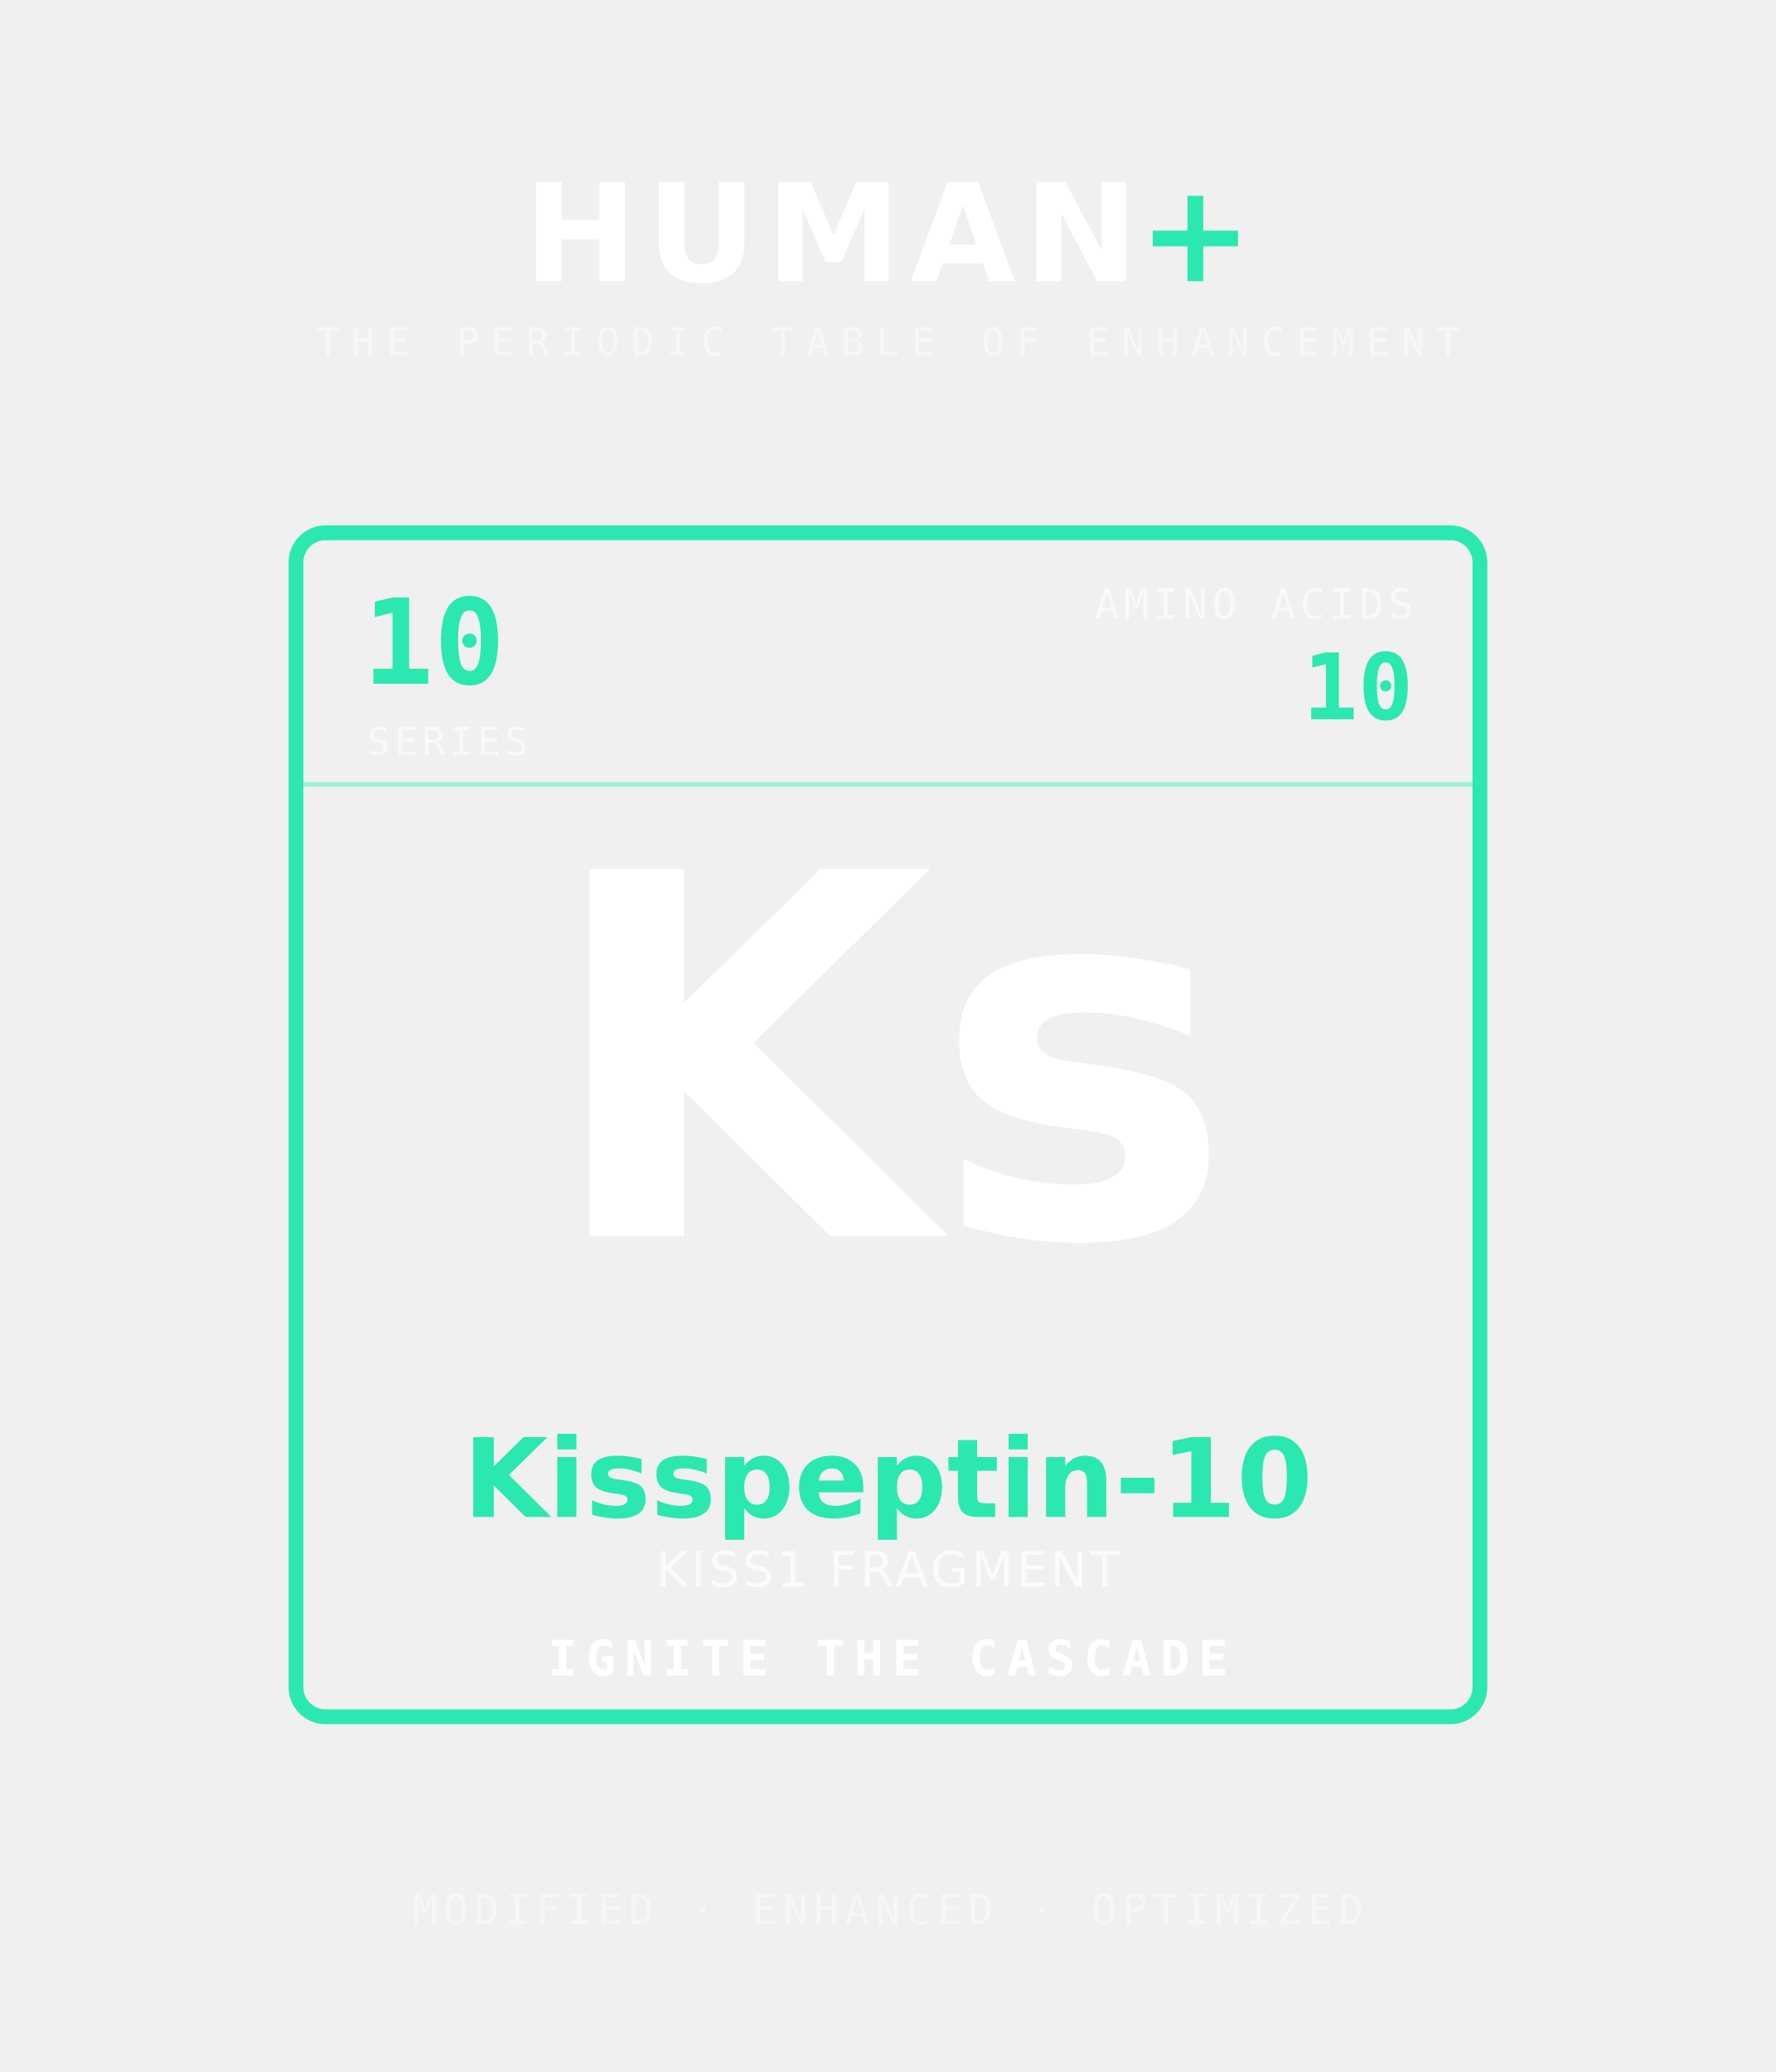
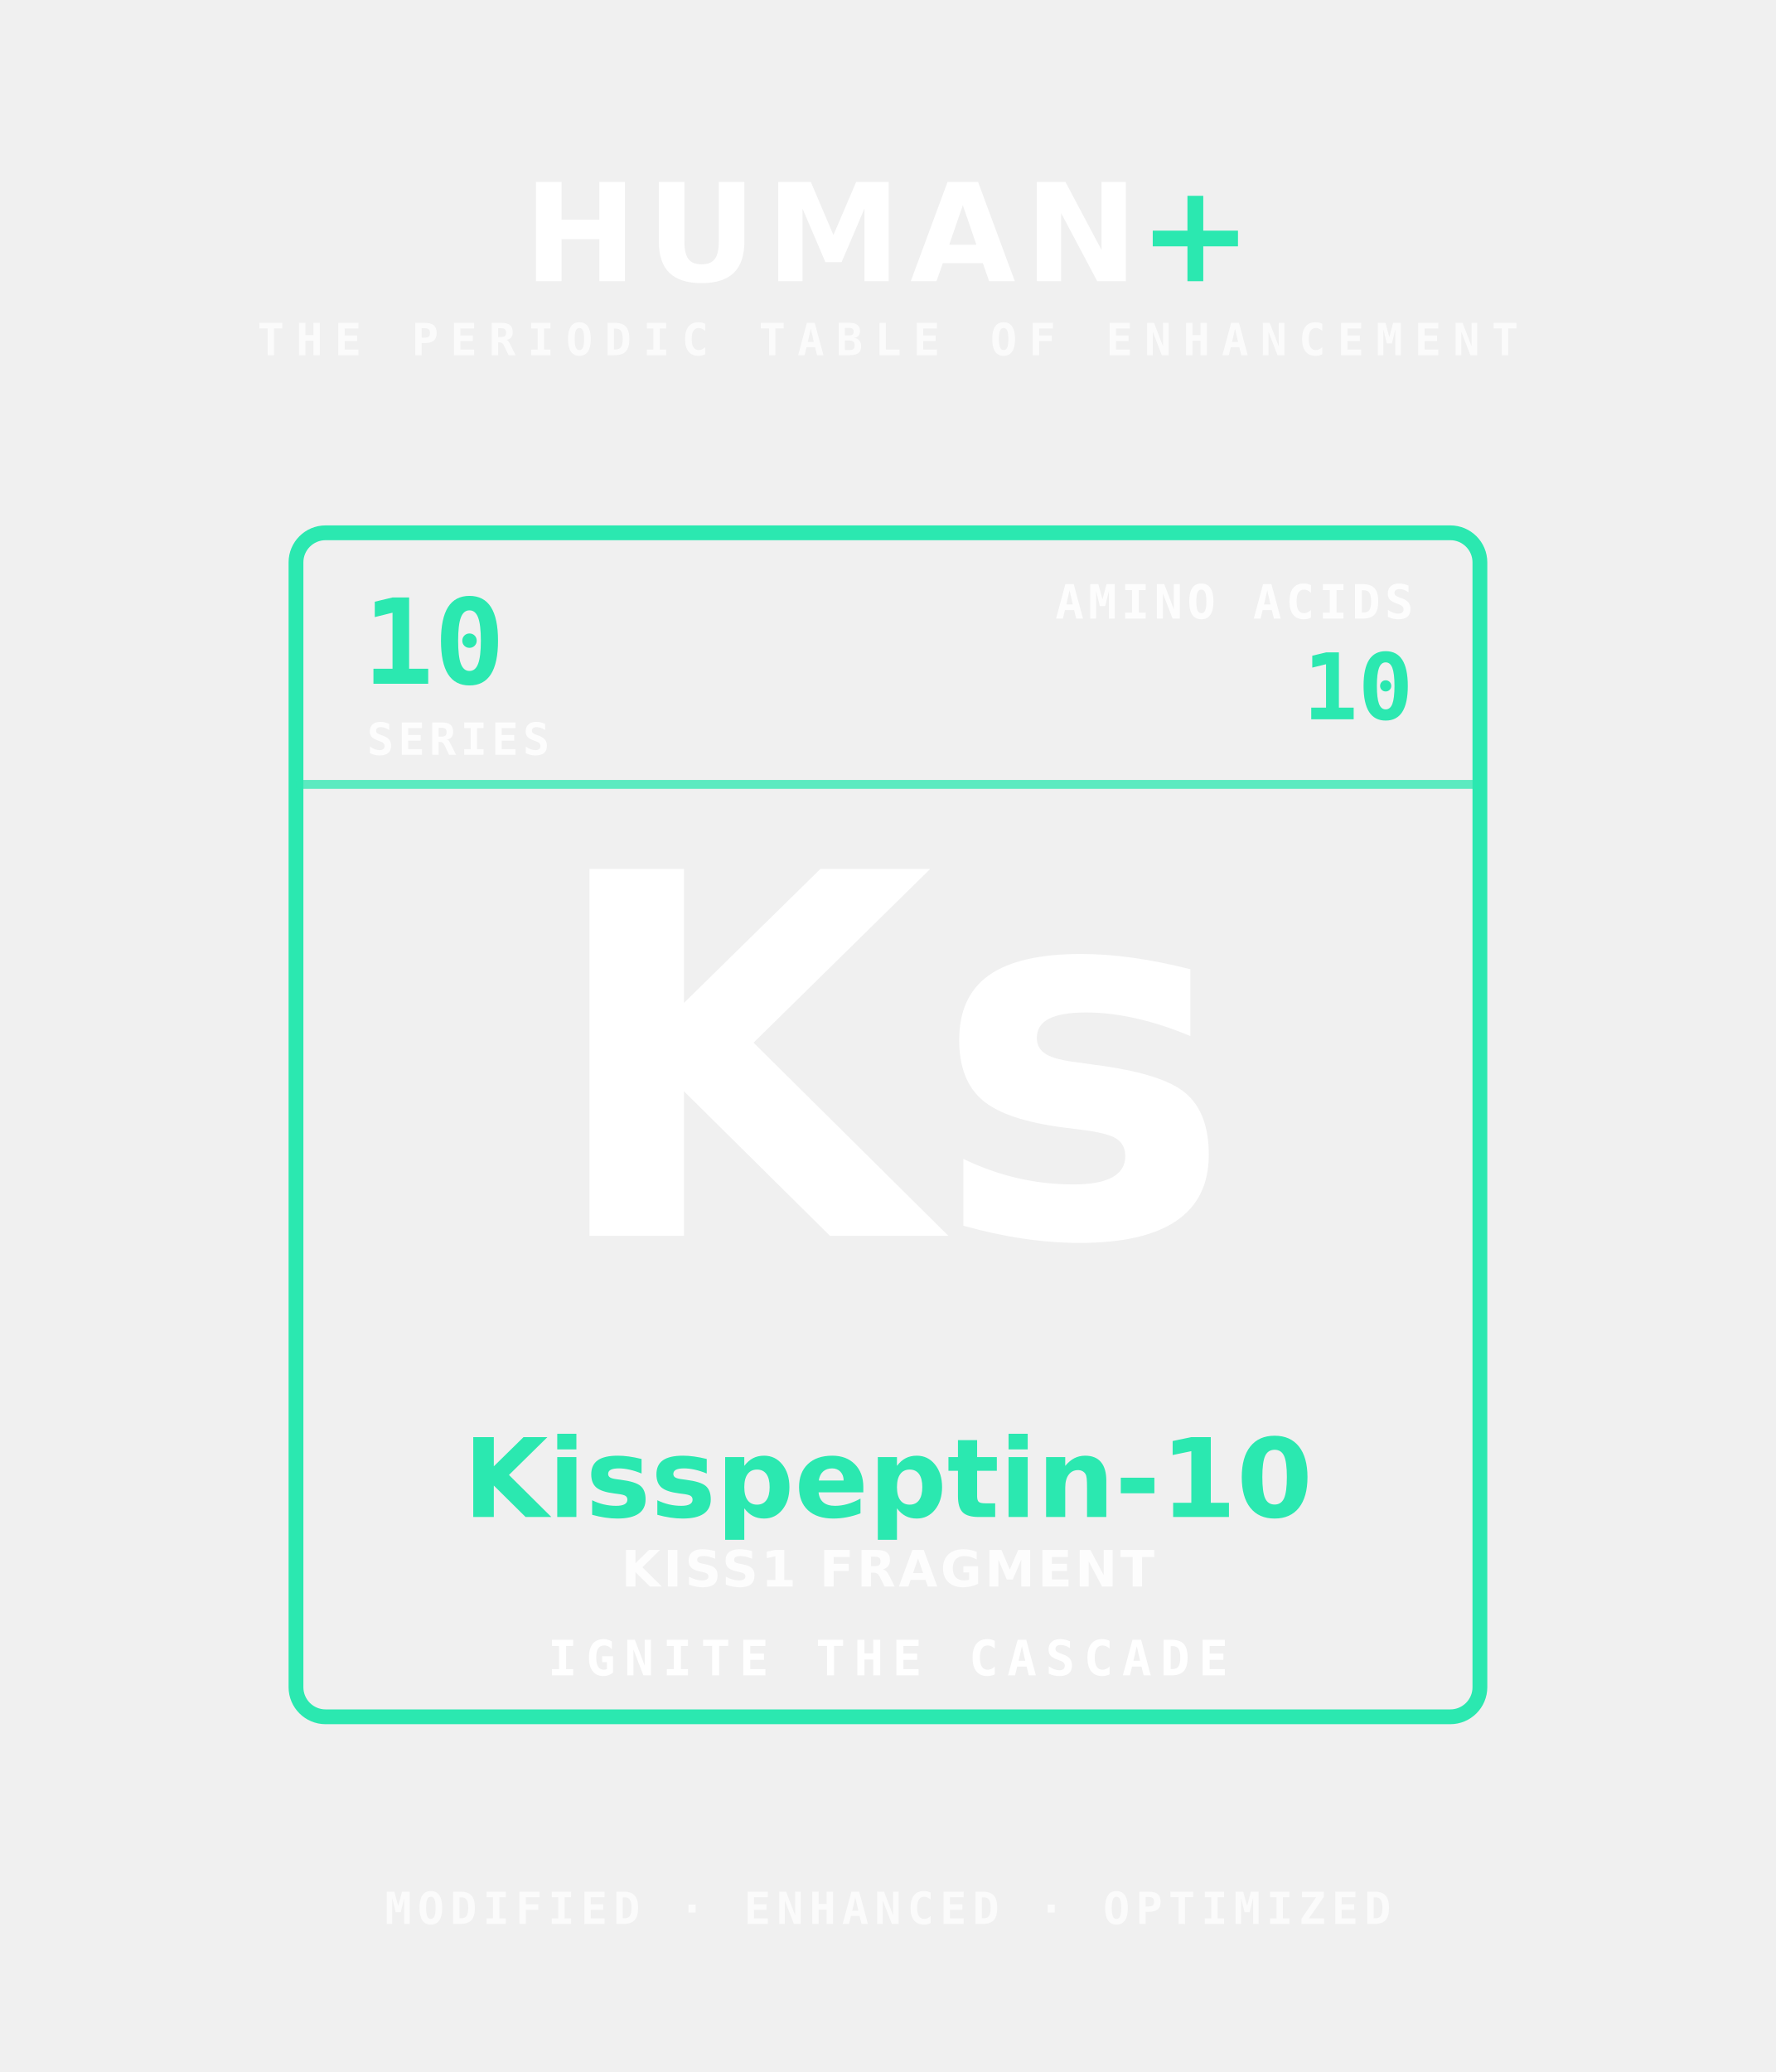
<svg xmlns="http://www.w3.org/2000/svg" viewBox="0 0 1200 1400" width="1200" height="1400">
  <text x="600" y="190" font-family="DejaVu Sans, Liberation Sans, Arial, sans-serif" font-size="92" font-weight="800" text-anchor="middle" letter-spacing="6" fill="#FFFFFF">HUMAN<tspan fill="#2BE8B0">+</tspan>
  </text>
-   <text x="600" y="240" font-family="DejaVu Sans Mono, Liberation Mono, monospace" font-size="26" text-anchor="middle" letter-spacing="8" fill="#FFFFFF" fill-opacity="0.45">THE PERIODIC TABLE OF ENHANCEMENT</text>
+   <text x="600" y="240" font-family="DejaVu Sans Mono, Liberation Mono, monospace" font-size="30" font-weight="700" text-anchor="middle" letter-spacing="8" fill="#FFFFFF" fill-opacity="0.75">THE PERIODIC TABLE OF ENHANCEMENT</text>
  <rect x="200" y="360" width="800" height="800" rx="20" fill="none" stroke="#2BE8B0" stroke-width="10" />
-   <line x1="200" y1="530" x2="1000" y2="530" stroke="#2BE8B0" stroke-width="3" stroke-opacity="0.4" />
+   <line x1="200" y1="530" x2="1000" y2="530" stroke="#2BE8B0" stroke-width="6" stroke-opacity="0.75" />
  <text x="245" y="462" font-family="DejaVu Sans Mono, Liberation Mono, monospace" font-size="80" font-weight="700" fill="#2BE8B0">10</text>
-   <text x="248" y="510" font-family="DejaVu Sans Mono, Liberation Mono, monospace" font-size="26" letter-spacing="3" fill="#FFFFFF" fill-opacity="0.6">SERIES</text>
-   <text x="955" y="418" font-family="DejaVu Sans Mono, Liberation Mono, monospace" font-size="28" letter-spacing="3" text-anchor="end" fill="#FFFFFF" fill-opacity="0.6">AMINO ACIDS</text>
+   <text x="248" y="510" font-family="DejaVu Sans Mono, Liberation Mono, monospace" font-size="30" font-weight="700" letter-spacing="3" fill="#FFFFFF" fill-opacity="0.85">SERIES</text>
+   <text x="955" y="418" font-family="DejaVu Sans Mono, Liberation Mono, monospace" font-size="32" font-weight="700" letter-spacing="3" text-anchor="end" fill="#FFFFFF" fill-opacity="0.85">AMINO ACIDS</text>
  <text x="955" y="486" font-family="DejaVu Sans Mono, Liberation Mono, monospace" font-size="62" font-weight="700" text-anchor="end" fill="#2BE8B0">10</text>
  <text x="600.0" y="835" font-family="DejaVu Sans, Liberation Sans, Arial, sans-serif" font-size="340" font-weight="800" text-anchor="middle" fill="#FFFFFF">Ks</text>
  <text x="600.0" y="1025" font-family="DejaVu Sans, Liberation Sans, Arial, sans-serif" font-size="74" font-weight="800" text-anchor="middle" fill="#2BE8B0">Kisspeptin-10</text>
-   <text x="600.0" y="1072" font-family="DejaVu Sans, Liberation Sans, Arial, sans-serif" font-size="33" letter-spacing="2" text-anchor="middle" fill="#FFFFFF" fill-opacity="0.7">KISS1 FRAGMENT</text>
+   <text x="600.0" y="1072" font-family="DejaVu Sans, Liberation Sans, Arial, sans-serif" font-size="34" font-weight="700" letter-spacing="2" text-anchor="middle" fill="#FFFFFF" fill-opacity="0.85">KISS1 FRAGMENT</text>
  <text x="600.0" y="1132" font-family="DejaVu Sans Mono, Liberation Mono, monospace" font-size="33" font-weight="700" letter-spacing="6" text-anchor="middle" fill="#FFFFFF">IGNITE THE CASCADE</text>
-   <text x="600" y="1300" font-family="DejaVu Sans Mono, Liberation Mono, monospace" font-size="28" letter-spacing="4" text-anchor="middle" fill="#FFFFFF" fill-opacity="0.4">MODIFIED · ENHANCED · OPTIMIZED</text>
+   <text x="600" y="1300" font-family="DejaVu Sans Mono, Liberation Mono, monospace" font-size="30" font-weight="700" letter-spacing="4" text-anchor="middle" fill="#FFFFFF" fill-opacity="0.7">MODIFIED · ENHANCED · OPTIMIZED</text>
</svg>
